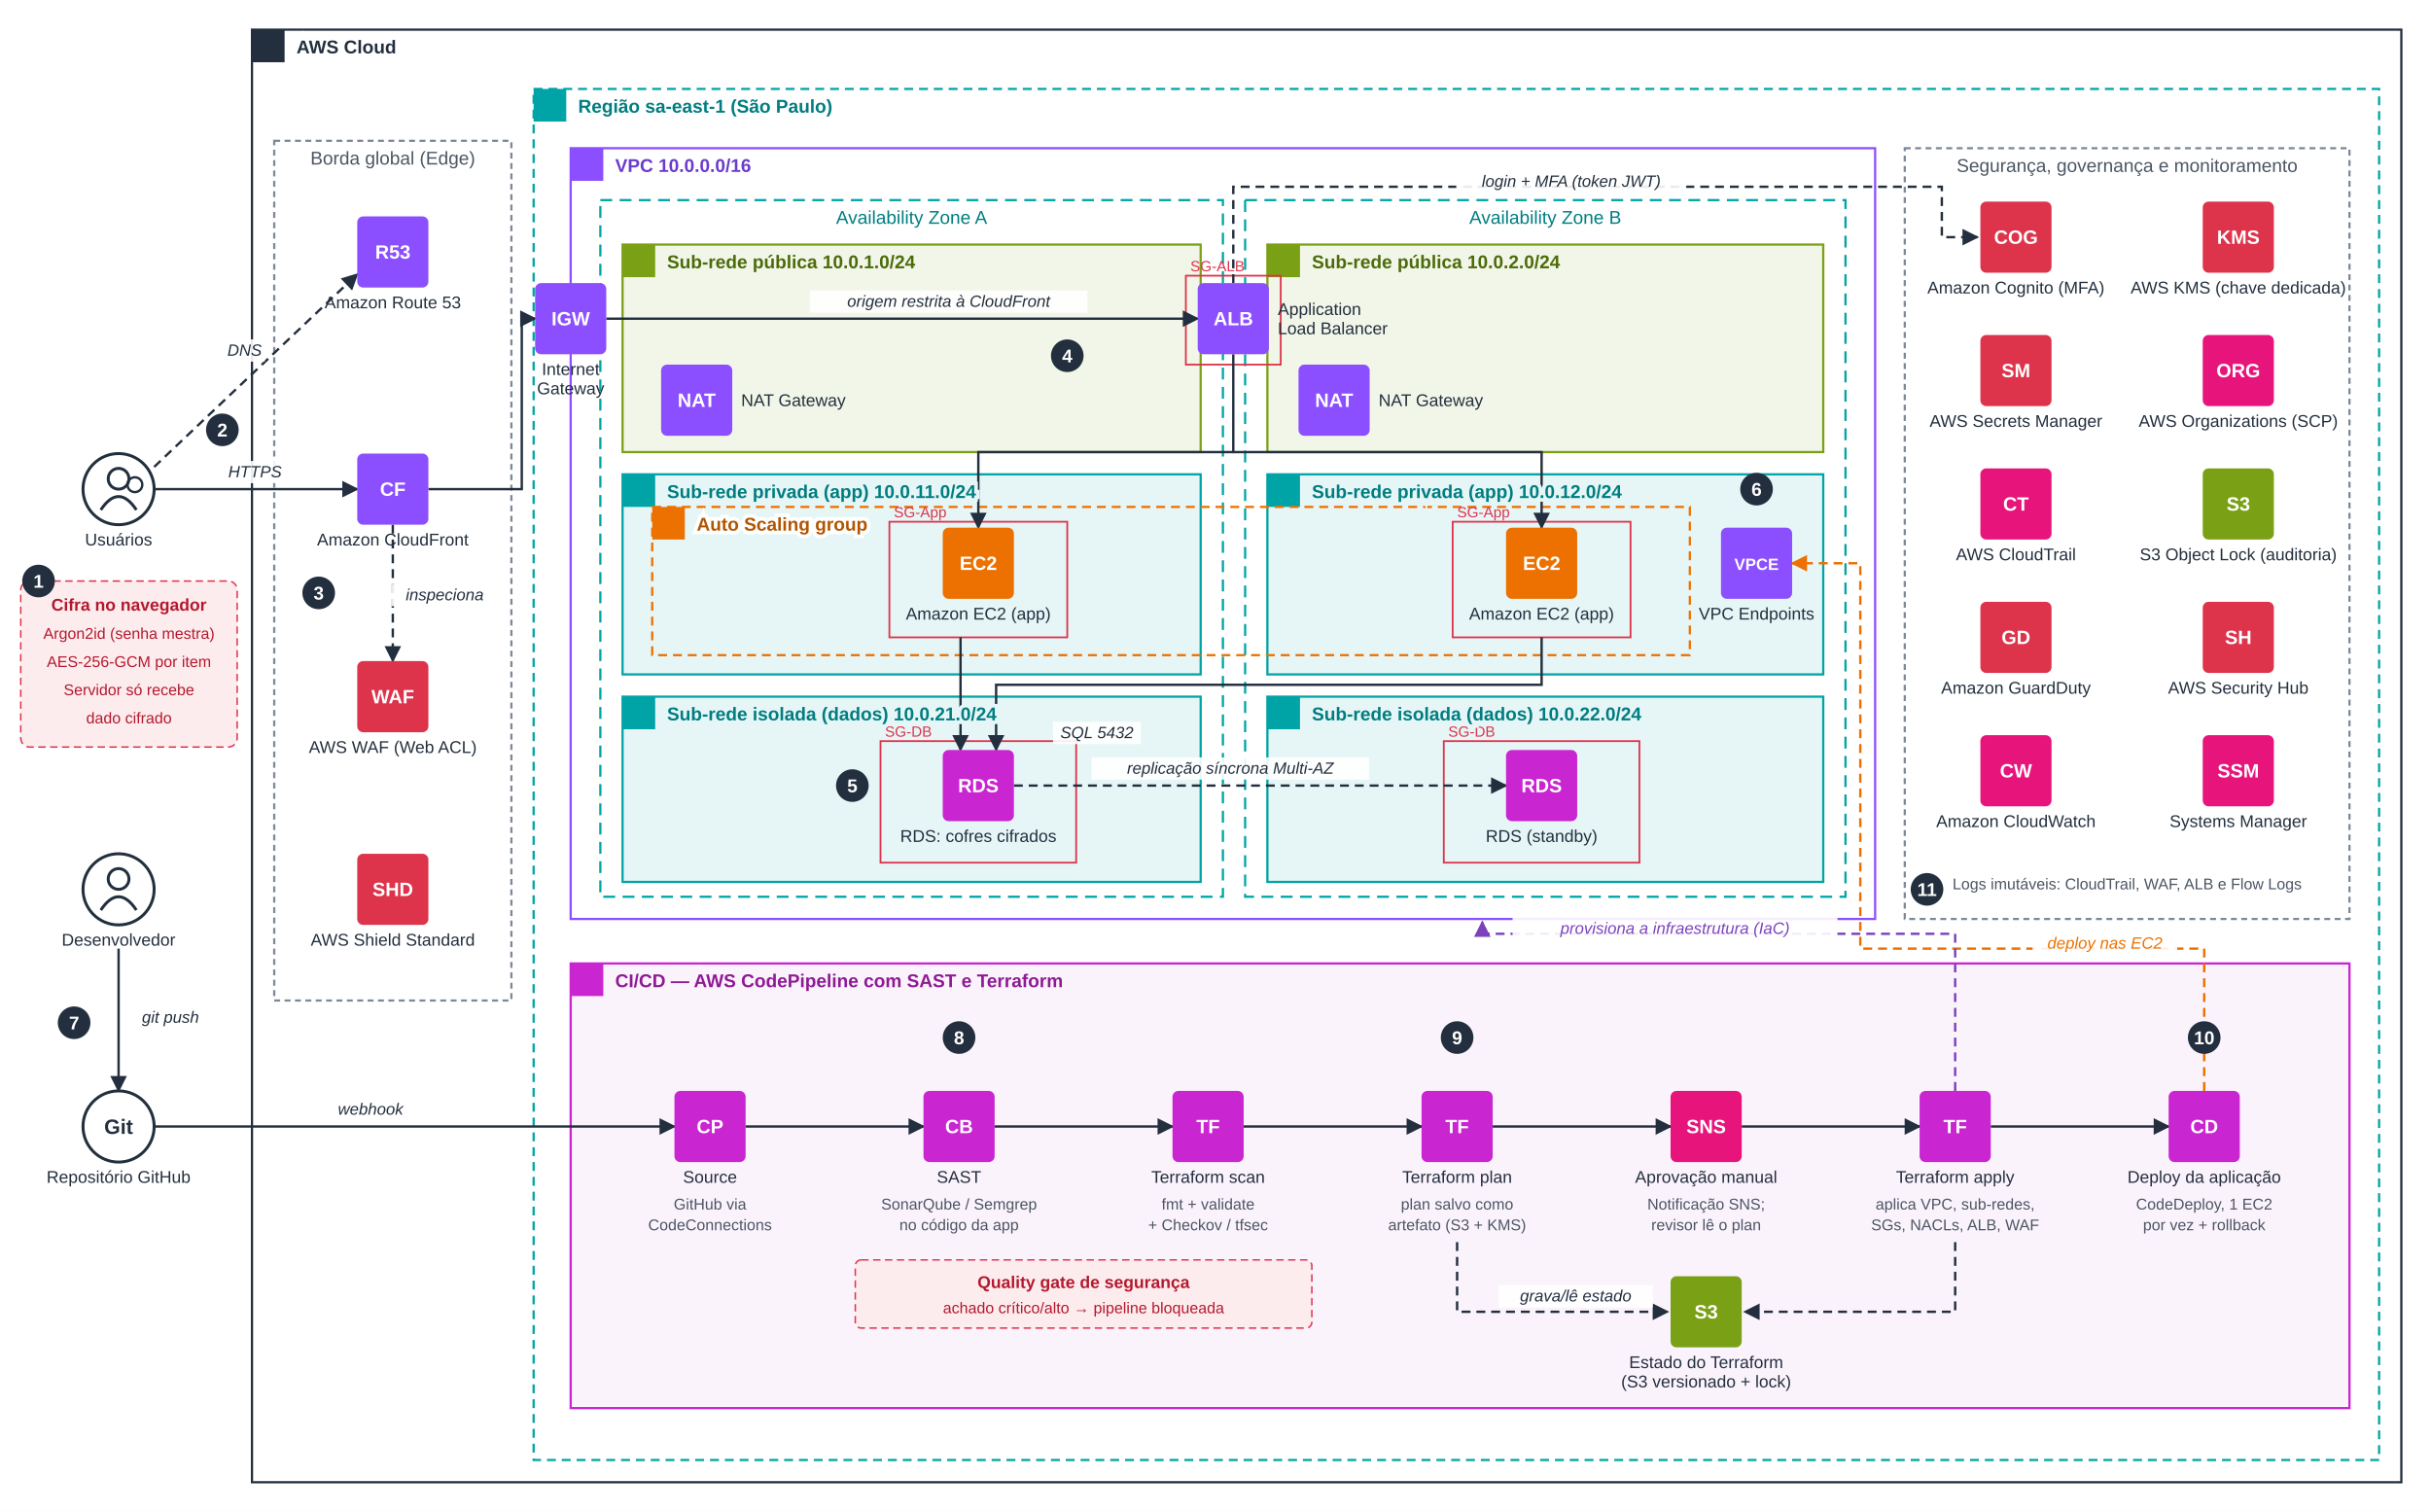
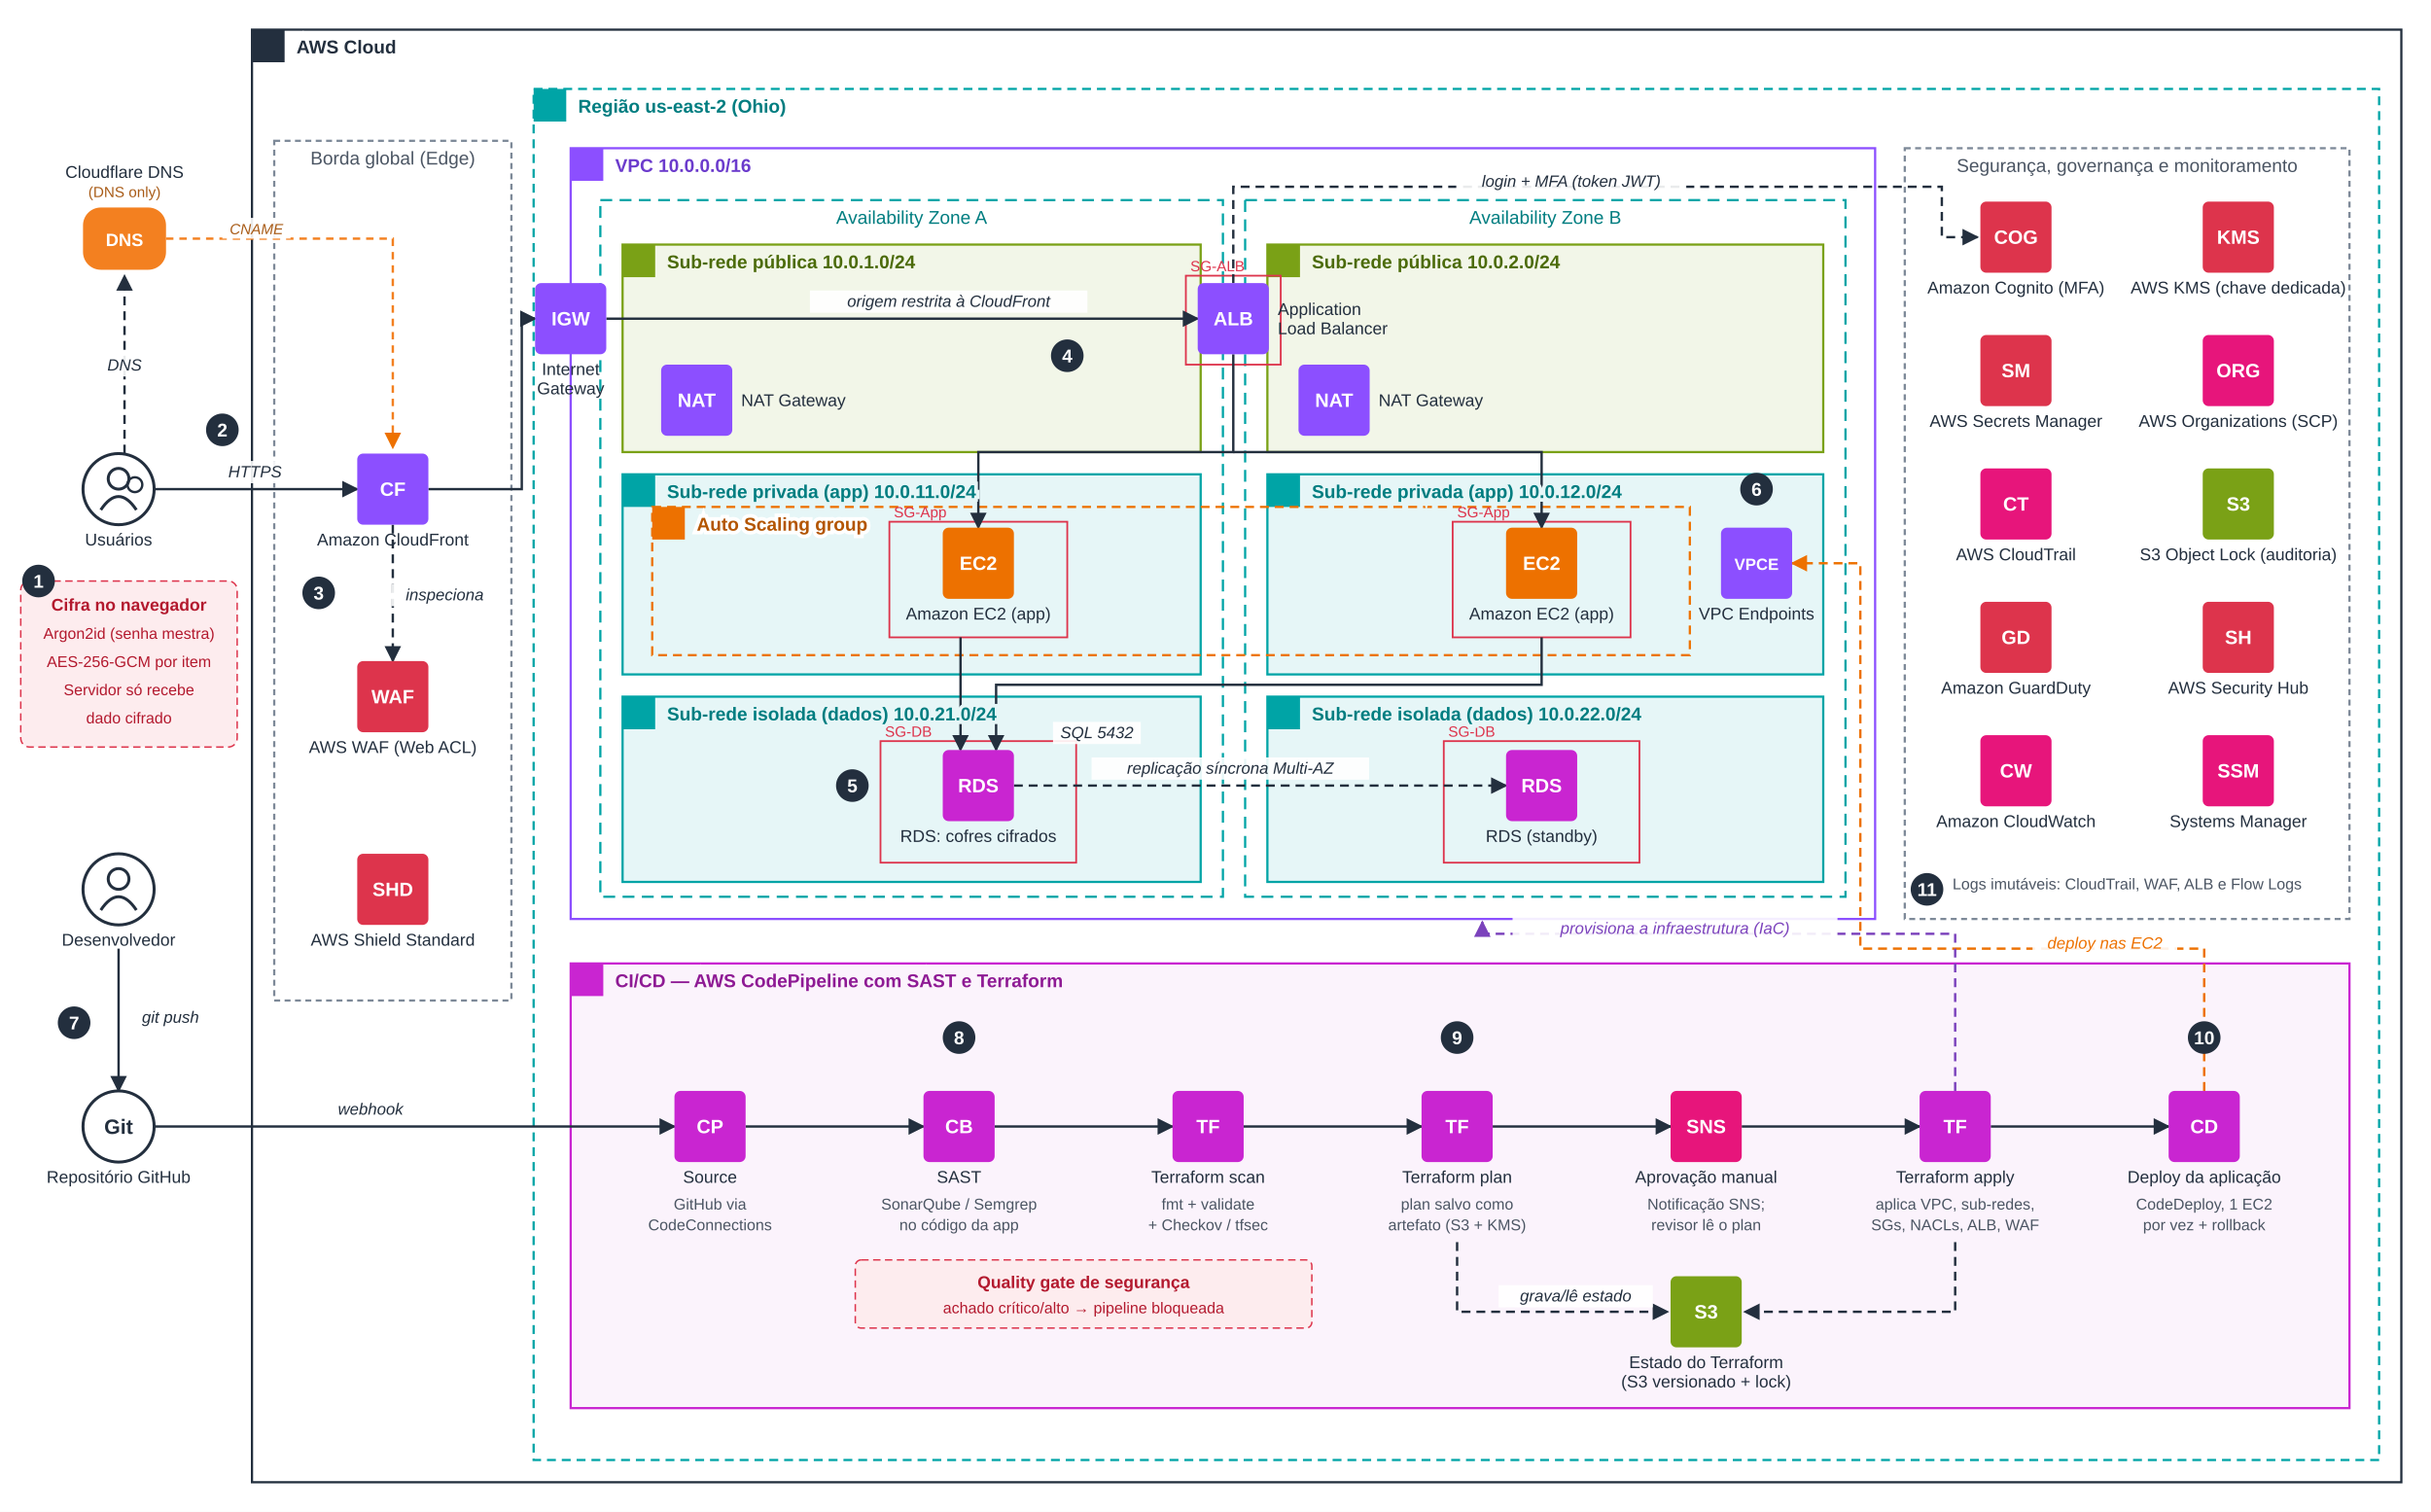
<svg xmlns="http://www.w3.org/2000/svg" viewBox="0 0 1640 1020" role="img" aria-label="Arquitetura AWS com VPC isolada em três camadas, CloudFront com AWS WAF na borda e pipeline DevSecOps com verificações de segurança antes do deploy nas instâncias EC2" font-family="Amazon Ember, Helvetica Neue, Arial, sans-serif">
  <defs>
    <marker id="ah" viewBox="0 0 10 10" refX="9" refY="5" markerWidth="7" markerHeight="7" orient="auto-start-reverse">
      <path d="M0,0 L10,5 L0,10 z" fill="#232F3E" />
    </marker>
    <marker id="ahd" viewBox="0 0 10 10" refX="9" refY="5" markerWidth="7" markerHeight="7" orient="auto-start-reverse">
      <path d="M0,0 L10,5 L0,10 z" fill="#ED7100" />
    </marker>
    <marker id="aht" viewBox="0 0 10 10" refX="9" refY="5" markerWidth="7" markerHeight="7" orient="auto-start-reverse">
      <path d="M0,0 L10,5 L0,10 z" fill="#7B42BC" />
    </marker>
  </defs>
  <rect x="0" y="0" width="1640" height="1020" fill="#FFFFFF" />
  <rect x="170" y="20" width="1450" height="980" fill="none" stroke="#232F3E" stroke-width="1.5" />
  <rect x="170" y="20" width="22" height="22" fill="#232F3E" />
  <rect x="185" y="95" width="160" height="580" fill="none" stroke="#7D8998" stroke-width="1.5" stroke-dasharray="4 3" />
  <text x="265.0" y="111" text-anchor="middle" font-size="12.5" fill="#4B5563">Borda global (Edge)</text>
  <rect x="360" y="60" width="1245" height="925" fill="none" stroke="#00A4A6" stroke-width="1.5" stroke-dasharray="6 4" />
  <rect x="360" y="60" width="22" height="22" fill="#00A4A6" />
  <rect x="385" y="100" width="880" height="520" fill="none" stroke="#8C4FFF" stroke-width="1.5" />
  <rect x="385" y="100" width="22" height="22" fill="#8C4FFF" />
  <rect x="405" y="135" width="420" height="470" fill="none" stroke="#00A4A6" stroke-width="1.5" stroke-dasharray="8 5" />
  <text x="615.0" y="151" text-anchor="middle" font-size="12.5" fill="#007D80">Availability Zone A</text>
  <rect x="840" y="135" width="405" height="470" fill="none" stroke="#00A4A6" stroke-width="1.5" stroke-dasharray="8 5" />
  <text x="1042.5" y="151" text-anchor="middle" font-size="12.5" fill="#007D80">Availability Zone B</text>
  <rect x="420" y="165" width="390" height="140" fill="#F2F6E8" stroke="#7AA116" stroke-width="1.5" />
  <rect x="420" y="165" width="22" height="22" fill="#7AA116" />
  <rect x="855" y="165" width="375" height="140" fill="#F2F6E8" stroke="#7AA116" stroke-width="1.5" />
  <rect x="855" y="165" width="22" height="22" fill="#7AA116" />
  <rect x="420" y="320" width="390" height="135" fill="#E6F6F7" stroke="#00A4A6" stroke-width="1.5" />
  <rect x="420" y="320" width="22" height="22" fill="#00A4A6" />
  <rect x="855" y="320" width="375" height="135" fill="#E6F6F7" stroke="#00A4A6" stroke-width="1.5" />
  <rect x="855" y="320" width="22" height="22" fill="#00A4A6" />
  <rect x="420" y="470" width="390" height="125" fill="#E6F6F7" stroke="#00A4A6" stroke-width="1.5" />
  <rect x="420" y="470" width="22" height="22" fill="#00A4A6" />
  <rect x="855" y="470" width="375" height="125" fill="#E6F6F7" stroke="#00A4A6" stroke-width="1.5" />
  <rect x="855" y="470" width="22" height="22" fill="#00A4A6" />
  <rect x="440" y="342" width="700" height="100" fill="none" stroke="#ED7100" stroke-width="1.5" stroke-dasharray="6 4" />
  <rect x="440" y="342" width="22" height="22" fill="#ED7100" />
  <rect x="1285" y="100" width="300" height="520" fill="none" stroke="#7D8998" stroke-width="1.5" stroke-dasharray="4 3" />
  <text x="1435.0" y="116" text-anchor="middle" font-size="12.5" fill="#4B5563">Segurança, governança e monitoramento</text>
  <rect x="385" y="650" width="1200" height="300" fill="#FBF3FC" stroke="#C925D1" stroke-width="1.5" />
  <rect x="385" y="650" width="22" height="22" fill="#C925D1" />
  <rect x="800" y="186" width="64" height="60" fill="none" stroke="#DD344C" stroke-width="1.2" />
  <text x="803" y="183" font-size="10" fill="#DD344C">SG-ALB</text>
  <rect x="600" y="352" width="120" height="78" fill="none" stroke="#DD344C" stroke-width="1.2" />
  <text x="603" y="349" font-size="10" fill="#DD344C">SG-App</text>
  <rect x="980" y="352" width="120" height="78" fill="none" stroke="#DD344C" stroke-width="1.2" />
  <text x="983" y="349" font-size="10" fill="#DD344C">SG-App</text>
  <rect x="594" y="500" width="132" height="82" fill="none" stroke="#DD344C" stroke-width="1.2" />
  <text x="597" y="497" font-size="10" fill="#DD344C">SG-DB</text>
  <rect x="974" y="500" width="132" height="82" fill="none" stroke="#DD344C" stroke-width="1.2" />
  <text x="977" y="497" font-size="10" fill="#DD344C">SG-DB</text>
-   <polyline points="104,315 241,185" fill="none" stroke="#232F3E" stroke-width="1.6" stroke-dasharray="6 4" marker-end="url(#ah)" />
-   <rect x="151.4" y="229" width="27.2" height="15" fill="#FFFFFF" opacity="0.9" />
-   <text x="165" y="240" text-anchor="middle" font-size="11" fill="#232F3E" font-style="italic">DNS</text>
+   <polyline points="84,306 84,186" fill="none" stroke="#232F3E" stroke-width="1.6" stroke-dasharray="6 4" marker-end="url(#ah)" />
+   <rect x="70.4" y="239" width="27.2" height="15" fill="#FFFFFF" opacity="0.9" />
+   <text x="84" y="250" text-anchor="middle" font-size="11" fill="#232F3E" font-style="italic">DNS</text>
+   <polyline points="112,161 265,161 265,302" fill="none" stroke="#F38020" stroke-width="1.6" stroke-dasharray="5 4" marker-end="url(#ahd)" />
+   <rect x="150" y="147" width="46" height="14" fill="#FFFFFF" opacity="0.9" />
+   <text x="173" y="158" text-anchor="middle" font-size="10" fill="#A85B17" font-style="italic">CNAME</text>
  <polyline points="104,330 241,330" fill="none" stroke="#232F3E" stroke-width="1.6" marker-end="url(#ah)" />
  <rect x="152.0" y="311" width="40.0" height="15" fill="#FFFFFF" opacity="0.9" />
  <text x="172" y="322" text-anchor="middle" font-size="11" fill="#232F3E" font-style="italic">HTTPS</text>
  <polyline points="265,354 265,446" fill="none" stroke="#232F3E" stroke-width="1.6" stroke-dasharray="6 4" marker-end="url(#ah)" />
  <rect x="264.0" y="394" width="72.0" height="15" fill="#FFFFFF" opacity="0.9" />
  <text x="300" y="405" text-anchor="middle" font-size="11" fill="#232F3E" font-style="italic">inspeciona</text>
  <polyline points="289,330 352,330 352,215 361,215" fill="none" stroke="#232F3E" stroke-width="1.6" marker-end="url(#ah)" />
  <polyline points="409,215 808,215" fill="none" stroke="#232F3E" stroke-width="1.6" marker-end="url(#ah)" />
  <rect x="546.4" y="196" width="187.2" height="15" fill="#FFFFFF" opacity="0.9" />
  <text x="640" y="207" text-anchor="middle" font-size="11" fill="#232F3E" font-style="italic">origem restrita à CloudFront</text>
  <polyline points="832,239 832,305 660,305 660,356" fill="none" stroke="#232F3E" stroke-width="1.6" marker-end="url(#ah)" />
  <polyline points="832,305 1040,305 1040,356" fill="none" stroke="#232F3E" stroke-width="1.6" marker-end="url(#ah)" />
  <polyline points="648,430 648,506" fill="none" stroke="#232F3E" stroke-width="1.6" marker-end="url(#ah)" />
  <rect x="710.4" y="487" width="59.2" height="15" fill="#FFFFFF" opacity="0.9" />
  <text x="740" y="498" text-anchor="middle" font-size="11" fill="#232F3E" font-style="italic">SQL 5432</text>
  <polyline points="1040,430 1040,462 672,462 672,506" fill="none" stroke="#232F3E" stroke-width="1.6" marker-end="url(#ah)" />
  <polyline points="684,530 1016,530" fill="none" stroke="#232F3E" stroke-width="1.6" stroke-dasharray="6 4" marker-end="url(#ah)" />
  <rect x="736.4" y="511" width="187.2" height="15" fill="#FFFFFF" opacity="0.9" />
  <text x="830" y="522" text-anchor="middle" font-size="11" fill="#232F3E" font-style="italic">replicação síncrona Multi-AZ</text>
  <polyline points="80,640 80,736" fill="none" stroke="#232F3E" stroke-width="1.6" marker-end="url(#ah)" />
  <rect x="85.4" y="679" width="59.2" height="15" fill="#FFFFFF" opacity="0.9" />
  <text x="115" y="690" text-anchor="middle" font-size="11" fill="#232F3E" font-style="italic">git push</text>
  <polyline points="104,760 455,760" fill="none" stroke="#232F3E" stroke-width="1.6" marker-end="url(#ah)" />
  <rect x="223.6" y="741" width="52.8" height="15" fill="#FFFFFF" opacity="0.9" />
  <text x="250" y="752" text-anchor="middle" font-size="11" fill="#232F3E" font-style="italic">webhook</text>
  <polyline points="503,760 623,760" fill="none" stroke="#232F3E" stroke-width="1.6" marker-end="url(#ah)" />
  <polyline points="671,760 791,760" fill="none" stroke="#232F3E" stroke-width="1.6" marker-end="url(#ah)" />
  <polyline points="839,760 959,760" fill="none" stroke="#232F3E" stroke-width="1.6" marker-end="url(#ah)" />
  <polyline points="1007,760 1127,760" fill="none" stroke="#232F3E" stroke-width="1.6" marker-end="url(#ah)" />
  <polyline points="1175,760 1295,760" fill="none" stroke="#232F3E" stroke-width="1.6" marker-end="url(#ah)" />
  <polyline points="1343,760 1463,760" fill="none" stroke="#232F3E" stroke-width="1.6" marker-end="url(#ah)" />
  <polyline points="1487,736 1487,640 1255,640 1255,380 1209,380" fill="none" stroke="#ED7100" stroke-width="1.6" stroke-dasharray="6 4" marker-end="url(#ahd)" />
  <rect x="1371.2" y="629" width="97.6" height="15" fill="#FFFFFF" opacity="0.9" />
  <text x="1420" y="640" text-anchor="middle" font-size="11" fill="#ED7100" font-style="italic">deploy nas EC2</text>
  <polyline points="832,191 832,126 1310,126 1310,160 1334,160" fill="none" stroke="#232F3E" stroke-width="1.6" stroke-dasharray="6 4" marker-end="url(#ah)" />
  <rect x="982.4" y="115" width="155.2" height="15" fill="#FFFFFF" opacity="0.9" />
  <text x="1060" y="126" text-anchor="middle" font-size="11" fill="#232F3E" font-style="italic">login + MFA (token JWT)</text>
  <polyline points="1319,736 1319,630 1000,630 1000,622" fill="none" stroke="#7B42BC" stroke-width="1.6" stroke-dasharray="6 4" marker-end="url(#aht)" />
  <rect x="1020.4" y="619" width="219.2" height="15" fill="#FFFFFF" opacity="0.9" />
  <text x="1130" y="630" text-anchor="middle" font-size="11" fill="#7B42BC" font-style="italic">provisiona a infraestrutura (IaC)</text>
  <polyline points="983,838 983,885 1125,885" fill="none" stroke="#232F3E" stroke-width="1.6" stroke-dasharray="6 4" marker-end="url(#ah)" />
  <rect x="1011.0" y="867" width="104.0" height="15" fill="#FFFFFF" opacity="0.9" />
  <text x="1063" y="878" text-anchor="middle" font-size="11" fill="#232F3E" font-style="italic">grava/lê estado</text>
  <polyline points="1319,838 1319,885 1177,885" fill="none" stroke="#232F3E" stroke-width="1.6" stroke-dasharray="6 4" marker-end="url(#ah)" />
  <text x="200" y="36" font-size="12.5" font-weight="600" fill="#232F3E" stroke="#FFFFFF" stroke-width="5" paint-order="stroke">AWS Cloud</text>
-   <text x="390" y="76" font-size="12.5" font-weight="600" fill="#007D80" stroke="#FFFFFF" stroke-width="5" paint-order="stroke">Região sa-east-1 (São Paulo)</text>
+   <text x="390" y="76" font-size="12.5" font-weight="600" fill="#007D80" stroke="#FFFFFF" stroke-width="5" paint-order="stroke">Região us-east-2 (Ohio)</text>
  <text x="415" y="116" font-size="12.5" font-weight="600" fill="#6B3BCC" stroke="#FFFFFF" stroke-width="5" paint-order="stroke">VPC 10.0.0.0/16</text>
  <text x="450" y="181" font-size="12.5" font-weight="600" fill="#4C6B0A" stroke="#F2F6E8" stroke-width="5" paint-order="stroke">Sub-rede pública 10.0.1.0/24</text>
  <text x="885" y="181" font-size="12.5" font-weight="600" fill="#4C6B0A" stroke="#F2F6E8" stroke-width="5" paint-order="stroke">Sub-rede pública 10.0.2.0/24</text>
  <text x="450" y="336" font-size="12.5" font-weight="600" fill="#007D80" stroke="#E6F6F7" stroke-width="5" paint-order="stroke">Sub-rede privada (app) 10.0.11.0/24</text>
  <text x="885" y="336" font-size="12.5" font-weight="600" fill="#007D80" stroke="#E6F6F7" stroke-width="5" paint-order="stroke">Sub-rede privada (app) 10.0.12.0/24</text>
  <text x="450" y="486" font-size="12.5" font-weight="600" fill="#007D80" stroke="#E6F6F7" stroke-width="5" paint-order="stroke">Sub-rede isolada (dados) 10.0.21.0/24</text>
  <text x="885" y="486" font-size="12.5" font-weight="600" fill="#007D80" stroke="#E6F6F7" stroke-width="5" paint-order="stroke">Sub-rede isolada (dados) 10.0.22.0/24</text>
  <text x="470" y="358" font-size="12.5" font-weight="600" fill="#B35500" stroke="#FFFFFF" stroke-width="5" paint-order="stroke">Auto Scaling group</text>
  <text x="415" y="666" font-size="12.5" font-weight="600" fill="#8E1A94" stroke="#FBF3FC" stroke-width="5" paint-order="stroke">CI/CD — AWS CodePipeline com SAST e Terraform</text>
  <circle cx="80" cy="330" r="24.0" fill="#FFFFFF" stroke="#232F3E" stroke-width="2" />
  <circle cx="80" cy="323" r="7" fill="none" stroke="#232F3E" stroke-width="2" />
  <path d="M68,344 q12,-18 24,0" fill="none" stroke="#232F3E" stroke-width="2" />
  <circle cx="91" cy="327" r="5" fill="none" stroke="#232F3E" stroke-width="1.6" />
  <text x="80" y="368.0" text-anchor="middle" font-size="11.5" fill="#232F3E">Usuários</text>
  <circle cx="80" cy="600" r="24.0" fill="#FFFFFF" stroke="#232F3E" stroke-width="2" />
  <circle cx="80" cy="593" r="7" fill="none" stroke="#232F3E" stroke-width="2" />
  <path d="M68,614 q12,-18 24,0" fill="none" stroke="#232F3E" stroke-width="2" />
  <text x="80" y="638.0" text-anchor="middle" font-size="11.5" fill="#232F3E">Desenvolvedor</text>
  <circle cx="80" cy="760" r="24.0" fill="#FFFFFF" stroke="#232F3E" stroke-width="2" />
  <text x="80" y="765" text-anchor="middle" font-size="14" font-weight="700" fill="#232F3E">Git</text>
  <text x="80" y="798.0" text-anchor="middle" font-size="11.5" fill="#232F3E">Repositório GitHub</text>
-   <rect x="241.0" y="146.0" width="48" height="48" rx="4" fill="#8C4FFF" />
-   <text x="265" y="174.5" text-anchor="middle" font-size="13" font-weight="700" fill="#FFFFFF">R53</text>
-   <text x="265" y="208.0" text-anchor="middle" font-size="11.5" fill="#232F3E">Amazon Route 53</text>
+   <text x="84" y="120.0" text-anchor="middle" font-size="11.5" fill="#232F3E">Cloudflare DNS</text>
+   <text x="84" y="133.0" text-anchor="middle" font-size="10" fill="#A85B17">(DNS only)</text>
+   <rect x="56.0" y="140.0" width="56" height="42" rx="12" fill="#F38020" />
+   <text x="84" y="166.0" text-anchor="middle" font-size="12" font-weight="700" fill="#FFFFFF">DNS</text>
  <rect x="241.0" y="306.0" width="48" height="48" rx="4" fill="#8C4FFF" />
  <text x="265" y="334.5" text-anchor="middle" font-size="13" font-weight="700" fill="#FFFFFF">CF</text>
  <text x="265" y="368.0" text-anchor="middle" font-size="11.5" fill="#232F3E">Amazon CloudFront</text>
  <rect x="241.0" y="446.0" width="48" height="48" rx="4" fill="#DD344C" />
  <text x="265" y="474.5" text-anchor="middle" font-size="13" font-weight="700" fill="#FFFFFF">WAF</text>
  <text x="265" y="508.0" text-anchor="middle" font-size="11.5" fill="#232F3E">AWS WAF (Web ACL)</text>
  <rect x="241.0" y="576.0" width="48" height="48" rx="4" fill="#DD344C" />
  <text x="265" y="604.5" text-anchor="middle" font-size="13" font-weight="700" fill="#FFFFFF">SHD</text>
  <text x="265" y="638.0" text-anchor="middle" font-size="11.5" fill="#232F3E">AWS Shield Standard</text>
  <rect x="361.0" y="191.0" width="48" height="48" rx="4" fill="#8C4FFF" />
  <text x="385" y="219.5" text-anchor="middle" font-size="13" font-weight="700" fill="#FFFFFF">IGW</text>
  <text x="385" y="253.0" text-anchor="middle" font-size="11.5" fill="#232F3E">Internet</text>
  <text x="385" y="266.0" text-anchor="middle" font-size="11.5" fill="#232F3E">Gateway</text>
  <rect x="808.0" y="191.0" width="48" height="48" rx="4" fill="#8C4FFF" />
  <text x="832" y="219.5" text-anchor="middle" font-size="13" font-weight="700" fill="#FFFFFF">ALB</text>
  <text x="862.0" y="212.5" font-size="11.5" fill="#232F3E">Application</text>
  <text x="862.0" y="225.5" font-size="11.5" fill="#232F3E">Load Balancer</text>
  <rect x="446.0" y="246.0" width="48" height="48" rx="4" fill="#8C4FFF" />
  <text x="470" y="274.5" text-anchor="middle" font-size="13" font-weight="700" fill="#FFFFFF">NAT</text>
  <text x="500.0" y="274.0" font-size="11.5" fill="#232F3E">NAT Gateway</text>
  <rect x="876.0" y="246.0" width="48" height="48" rx="4" fill="#8C4FFF" />
  <text x="900" y="274.5" text-anchor="middle" font-size="13" font-weight="700" fill="#FFFFFF">NAT</text>
  <text x="930.0" y="274.0" font-size="11.5" fill="#232F3E">NAT Gateway</text>
  <rect x="636.0" y="356.0" width="48" height="48" rx="4" fill="#ED7100" />
  <text x="660" y="384.5" text-anchor="middle" font-size="13" font-weight="700" fill="#FFFFFF">EC2</text>
  <text x="660" y="418.0" text-anchor="middle" font-size="11.5" fill="#232F3E">Amazon EC2 (app)</text>
  <rect x="1016.0" y="356.0" width="48" height="48" rx="4" fill="#ED7100" />
  <text x="1040" y="384.5" text-anchor="middle" font-size="13" font-weight="700" fill="#FFFFFF">EC2</text>
  <text x="1040" y="418.0" text-anchor="middle" font-size="11.5" fill="#232F3E">Amazon EC2 (app)</text>
  <rect x="1161.0" y="356.0" width="48" height="48" rx="4" fill="#8C4FFF" />
  <text x="1185" y="384.5" text-anchor="middle" font-size="11" font-weight="700" fill="#FFFFFF">VPCE</text>
  <text x="1185" y="418.0" text-anchor="middle" font-size="11.5" fill="#232F3E">VPC Endpoints</text>
  <rect x="636.0" y="506.0" width="48" height="48" rx="4" fill="#C925D1" />
  <text x="660" y="534.5" text-anchor="middle" font-size="13" font-weight="700" fill="#FFFFFF">RDS</text>
  <text x="660" y="568.0" text-anchor="middle" font-size="11.5" fill="#232F3E">RDS: cofres cifrados</text>
  <rect x="1016.0" y="506.0" width="48" height="48" rx="4" fill="#C925D1" />
  <text x="1040" y="534.5" text-anchor="middle" font-size="13" font-weight="700" fill="#FFFFFF">RDS</text>
  <text x="1040" y="568.0" text-anchor="middle" font-size="11.5" fill="#232F3E">RDS (standby)</text>
  <rect x="1336.0" y="136.0" width="48" height="48" rx="4" fill="#DD344C" />
  <text x="1360" y="164.5" text-anchor="middle" font-size="13" font-weight="700" fill="#FFFFFF">COG</text>
  <text x="1360" y="198.0" text-anchor="middle" font-size="11.5" fill="#232F3E">Amazon Cognito (MFA)</text>
  <rect x="1486.0" y="136.0" width="48" height="48" rx="4" fill="#DD344C" />
  <text x="1510" y="164.5" text-anchor="middle" font-size="13" font-weight="700" fill="#FFFFFF">KMS</text>
  <text x="1510" y="198.0" text-anchor="middle" font-size="11.5" fill="#232F3E">AWS KMS (chave dedicada)</text>
  <rect x="1336.0" y="226.0" width="48" height="48" rx="4" fill="#DD344C" />
  <text x="1360" y="254.5" text-anchor="middle" font-size="13" font-weight="700" fill="#FFFFFF">SM</text>
  <text x="1360" y="288.0" text-anchor="middle" font-size="11.5" fill="#232F3E">AWS Secrets Manager</text>
  <rect x="1486.0" y="226.0" width="48" height="48" rx="4" fill="#E7157B" />
  <text x="1510" y="254.5" text-anchor="middle" font-size="13" font-weight="700" fill="#FFFFFF">ORG</text>
  <text x="1510" y="288.0" text-anchor="middle" font-size="11.5" fill="#232F3E">AWS Organizations (SCP)</text>
  <rect x="1336.0" y="316.0" width="48" height="48" rx="4" fill="#E7157B" />
  <text x="1360" y="344.5" text-anchor="middle" font-size="13" font-weight="700" fill="#FFFFFF">CT</text>
  <text x="1360" y="378.0" text-anchor="middle" font-size="11.5" fill="#232F3E">AWS CloudTrail</text>
  <rect x="1486.0" y="316.0" width="48" height="48" rx="4" fill="#7AA116" />
  <text x="1510" y="344.5" text-anchor="middle" font-size="13" font-weight="700" fill="#FFFFFF">S3</text>
  <text x="1510" y="378.0" text-anchor="middle" font-size="11.5" fill="#232F3E">S3 Object Lock (auditoria)</text>
  <rect x="1336.0" y="406.0" width="48" height="48" rx="4" fill="#DD344C" />
  <text x="1360" y="434.5" text-anchor="middle" font-size="13" font-weight="700" fill="#FFFFFF">GD</text>
  <text x="1360" y="468.0" text-anchor="middle" font-size="11.5" fill="#232F3E">Amazon GuardDuty</text>
  <rect x="1486.0" y="406.0" width="48" height="48" rx="4" fill="#DD344C" />
  <text x="1510" y="434.5" text-anchor="middle" font-size="13" font-weight="700" fill="#FFFFFF">SH</text>
  <text x="1510" y="468.0" text-anchor="middle" font-size="11.5" fill="#232F3E">AWS Security Hub</text>
  <rect x="1336.0" y="496.0" width="48" height="48" rx="4" fill="#E7157B" />
  <text x="1360" y="524.5" text-anchor="middle" font-size="13" font-weight="700" fill="#FFFFFF">CW</text>
  <text x="1360" y="558.0" text-anchor="middle" font-size="11.5" fill="#232F3E">Amazon CloudWatch</text>
  <rect x="1486.0" y="496.0" width="48" height="48" rx="4" fill="#E7157B" />
  <text x="1510" y="524.5" text-anchor="middle" font-size="13" font-weight="700" fill="#FFFFFF">SSM</text>
  <text x="1510" y="558.0" text-anchor="middle" font-size="11.5" fill="#232F3E">Systems Manager</text>
  <rect x="455.0" y="736.0" width="48" height="48" rx="4" fill="#C925D1" />
  <text x="479" y="764.5" text-anchor="middle" font-size="13" font-weight="700" fill="#FFFFFF">CP</text>
  <text x="479" y="798.0" text-anchor="middle" font-size="11.5" fill="#232F3E">Source</text>
  <rect x="623.0" y="736.0" width="48" height="48" rx="4" fill="#C925D1" />
  <text x="647" y="764.5" text-anchor="middle" font-size="13" font-weight="700" fill="#FFFFFF">CB</text>
  <text x="647" y="798.0" text-anchor="middle" font-size="11.5" fill="#232F3E">SAST</text>
  <rect x="791.0" y="736.0" width="48" height="48" rx="4" fill="#C925D1" />
  <text x="815" y="764.5" text-anchor="middle" font-size="13" font-weight="700" fill="#FFFFFF">TF</text>
  <text x="815" y="798.0" text-anchor="middle" font-size="11.5" fill="#232F3E">Terraform scan</text>
  <rect x="959.0" y="736.0" width="48" height="48" rx="4" fill="#C925D1" />
  <text x="983" y="764.5" text-anchor="middle" font-size="13" font-weight="700" fill="#FFFFFF">TF</text>
  <text x="983" y="798.0" text-anchor="middle" font-size="11.5" fill="#232F3E">Terraform plan</text>
  <rect x="1127.0" y="736.0" width="48" height="48" rx="4" fill="#E7157B" />
  <text x="1151" y="764.5" text-anchor="middle" font-size="13" font-weight="700" fill="#FFFFFF">SNS</text>
  <text x="1151" y="798.0" text-anchor="middle" font-size="11.5" fill="#232F3E">Aprovação manual</text>
  <rect x="1295.0" y="736.0" width="48" height="48" rx="4" fill="#C925D1" />
  <text x="1319" y="764.5" text-anchor="middle" font-size="13" font-weight="700" fill="#FFFFFF">TF</text>
  <text x="1319" y="798.0" text-anchor="middle" font-size="11.5" fill="#232F3E">Terraform apply</text>
  <rect x="1463.0" y="736.0" width="48" height="48" rx="4" fill="#C925D1" />
  <text x="1487" y="764.5" text-anchor="middle" font-size="13" font-weight="700" fill="#FFFFFF">CD</text>
  <text x="1487" y="798.0" text-anchor="middle" font-size="11.5" fill="#232F3E">Deploy da aplicação</text>
  <rect x="1127.0" y="861.0" width="48" height="48" rx="4" fill="#7AA116" />
  <text x="1151" y="889.5" text-anchor="middle" font-size="13" font-weight="700" fill="#FFFFFF">S3</text>
  <text x="1151" y="923.0" text-anchor="middle" font-size="11.5" fill="#232F3E">Estado do Terraform</text>
  <text x="1151" y="936.0" text-anchor="middle" font-size="11.5" fill="#232F3E">(S3 versionado + lock)</text>
  <text x="479" y="816" text-anchor="middle" font-size="10.5" fill="#4B5563">GitHub via</text>
  <text x="479" y="830" text-anchor="middle" font-size="10.5" fill="#4B5563">CodeConnections</text>
  <text x="647" y="816" text-anchor="middle" font-size="10.5" fill="#4B5563">SonarQube / Semgrep</text>
  <text x="647" y="830" text-anchor="middle" font-size="10.5" fill="#4B5563">no código da app</text>
  <text x="815" y="816" text-anchor="middle" font-size="10.5" fill="#4B5563">fmt + validate</text>
  <text x="815" y="830" text-anchor="middle" font-size="10.5" fill="#4B5563">+ Checkov / tfsec</text>
  <text x="983" y="816" text-anchor="middle" font-size="10.5" fill="#4B5563">plan salvo como</text>
  <text x="983" y="830" text-anchor="middle" font-size="10.5" fill="#4B5563">artefato (S3 + KMS)</text>
  <text x="1151" y="816" text-anchor="middle" font-size="10.5" fill="#4B5563">Notificação SNS;</text>
  <text x="1151" y="830" text-anchor="middle" font-size="10.5" fill="#4B5563">revisor lê o plan</text>
  <text x="1319" y="816" text-anchor="middle" font-size="10.5" fill="#4B5563">aplica VPC, sub-redes,</text>
  <text x="1319" y="830" text-anchor="middle" font-size="10.5" fill="#4B5563">SGs, NACLs, ALB, WAF</text>
  <text x="1487" y="816" text-anchor="middle" font-size="10.5" fill="#4B5563">CodeDeploy, 1 EC2</text>
  <text x="1487" y="830" text-anchor="middle" font-size="10.5" fill="#4B5563">por vez + rollback</text>
  <rect x="577" y="850" width="308" height="46" rx="4" fill="#FDECEE" stroke="#DD344C" stroke-dasharray="5 3" />
  <text x="731.0" y="869" text-anchor="middle" font-size="11.5" font-weight="700" fill="#B3192E">Quality gate de segurança</text>
  <text x="731.0" y="886" text-anchor="middle" font-size="10.5" fill="#B3192E">achado crítico/alto → pipeline bloqueada</text>
  <text x="1435" y="600" text-anchor="middle" font-size="10.5" fill="#4B5563">Logs imutáveis: CloudTrail, WAF, ALB e Flow Logs</text>
  <rect x="14" y="392" width="146" height="112" rx="6" fill="#FDECEE" stroke="#DD344C" stroke-dasharray="5 3" />
  <text x="87" y="412" text-anchor="middle" font-size="11.5" font-weight="700" fill="#B3192E">Cifra no navegador</text>
  <text x="87" y="431" text-anchor="middle" font-size="10.5" font-weight="400" fill="#B3192E">Argon2id (senha mestra)</text>
  <text x="87" y="450" text-anchor="middle" font-size="10.5" font-weight="400" fill="#B3192E">AES-256-GCM por item</text>
  <text x="87" y="469" text-anchor="middle" font-size="10.5" font-weight="400" fill="#B3192E">Servidor só recebe</text>
  <text x="87" y="488" text-anchor="middle" font-size="10.5" font-weight="400" fill="#B3192E">dado cifrado</text>
  <circle cx="26" cy="392" r="11" fill="#232F3E" />
  <text x="26" y="396.5" text-anchor="middle" font-size="12.5" font-weight="700" fill="#FFFFFF">1</text>
  <circle cx="150" cy="290" r="11" fill="#232F3E" />
  <text x="150" y="294.5" text-anchor="middle" font-size="12.5" font-weight="700" fill="#FFFFFF">2</text>
  <circle cx="215" cy="400" r="11" fill="#232F3E" />
  <text x="215" y="404.5" text-anchor="middle" font-size="12.5" font-weight="700" fill="#FFFFFF">3</text>
  <circle cx="720" cy="240" r="11" fill="#232F3E" />
  <text x="720" y="244.5" text-anchor="middle" font-size="12.5" font-weight="700" fill="#FFFFFF">4</text>
  <circle cx="575" cy="530" r="11" fill="#232F3E" />
  <text x="575" y="534.5" text-anchor="middle" font-size="12.5" font-weight="700" fill="#FFFFFF">5</text>
  <circle cx="1185" cy="330" r="11" fill="#232F3E" />
  <text x="1185" y="334.5" text-anchor="middle" font-size="12.5" font-weight="700" fill="#FFFFFF">6</text>
  <circle cx="50" cy="690" r="11" fill="#232F3E" />
  <text x="50" y="694.5" text-anchor="middle" font-size="12.5" font-weight="700" fill="#FFFFFF">7</text>
  <circle cx="647" cy="700" r="11" fill="#232F3E" />
  <text x="647" y="704.5" text-anchor="middle" font-size="12.5" font-weight="700" fill="#FFFFFF">8</text>
  <circle cx="983" cy="700" r="11" fill="#232F3E" />
  <text x="983" y="704.5" text-anchor="middle" font-size="12.5" font-weight="700" fill="#FFFFFF">9</text>
  <circle cx="1487" cy="700" r="11" fill="#232F3E" />
  <text x="1487" y="704.5" text-anchor="middle" font-size="12.5" font-weight="700" fill="#FFFFFF">10</text>
  <circle cx="1300" cy="600" r="11" fill="#232F3E" />
  <text x="1300" y="604.5" text-anchor="middle" font-size="12.5" font-weight="700" fill="#FFFFFF">11</text>
</svg>
